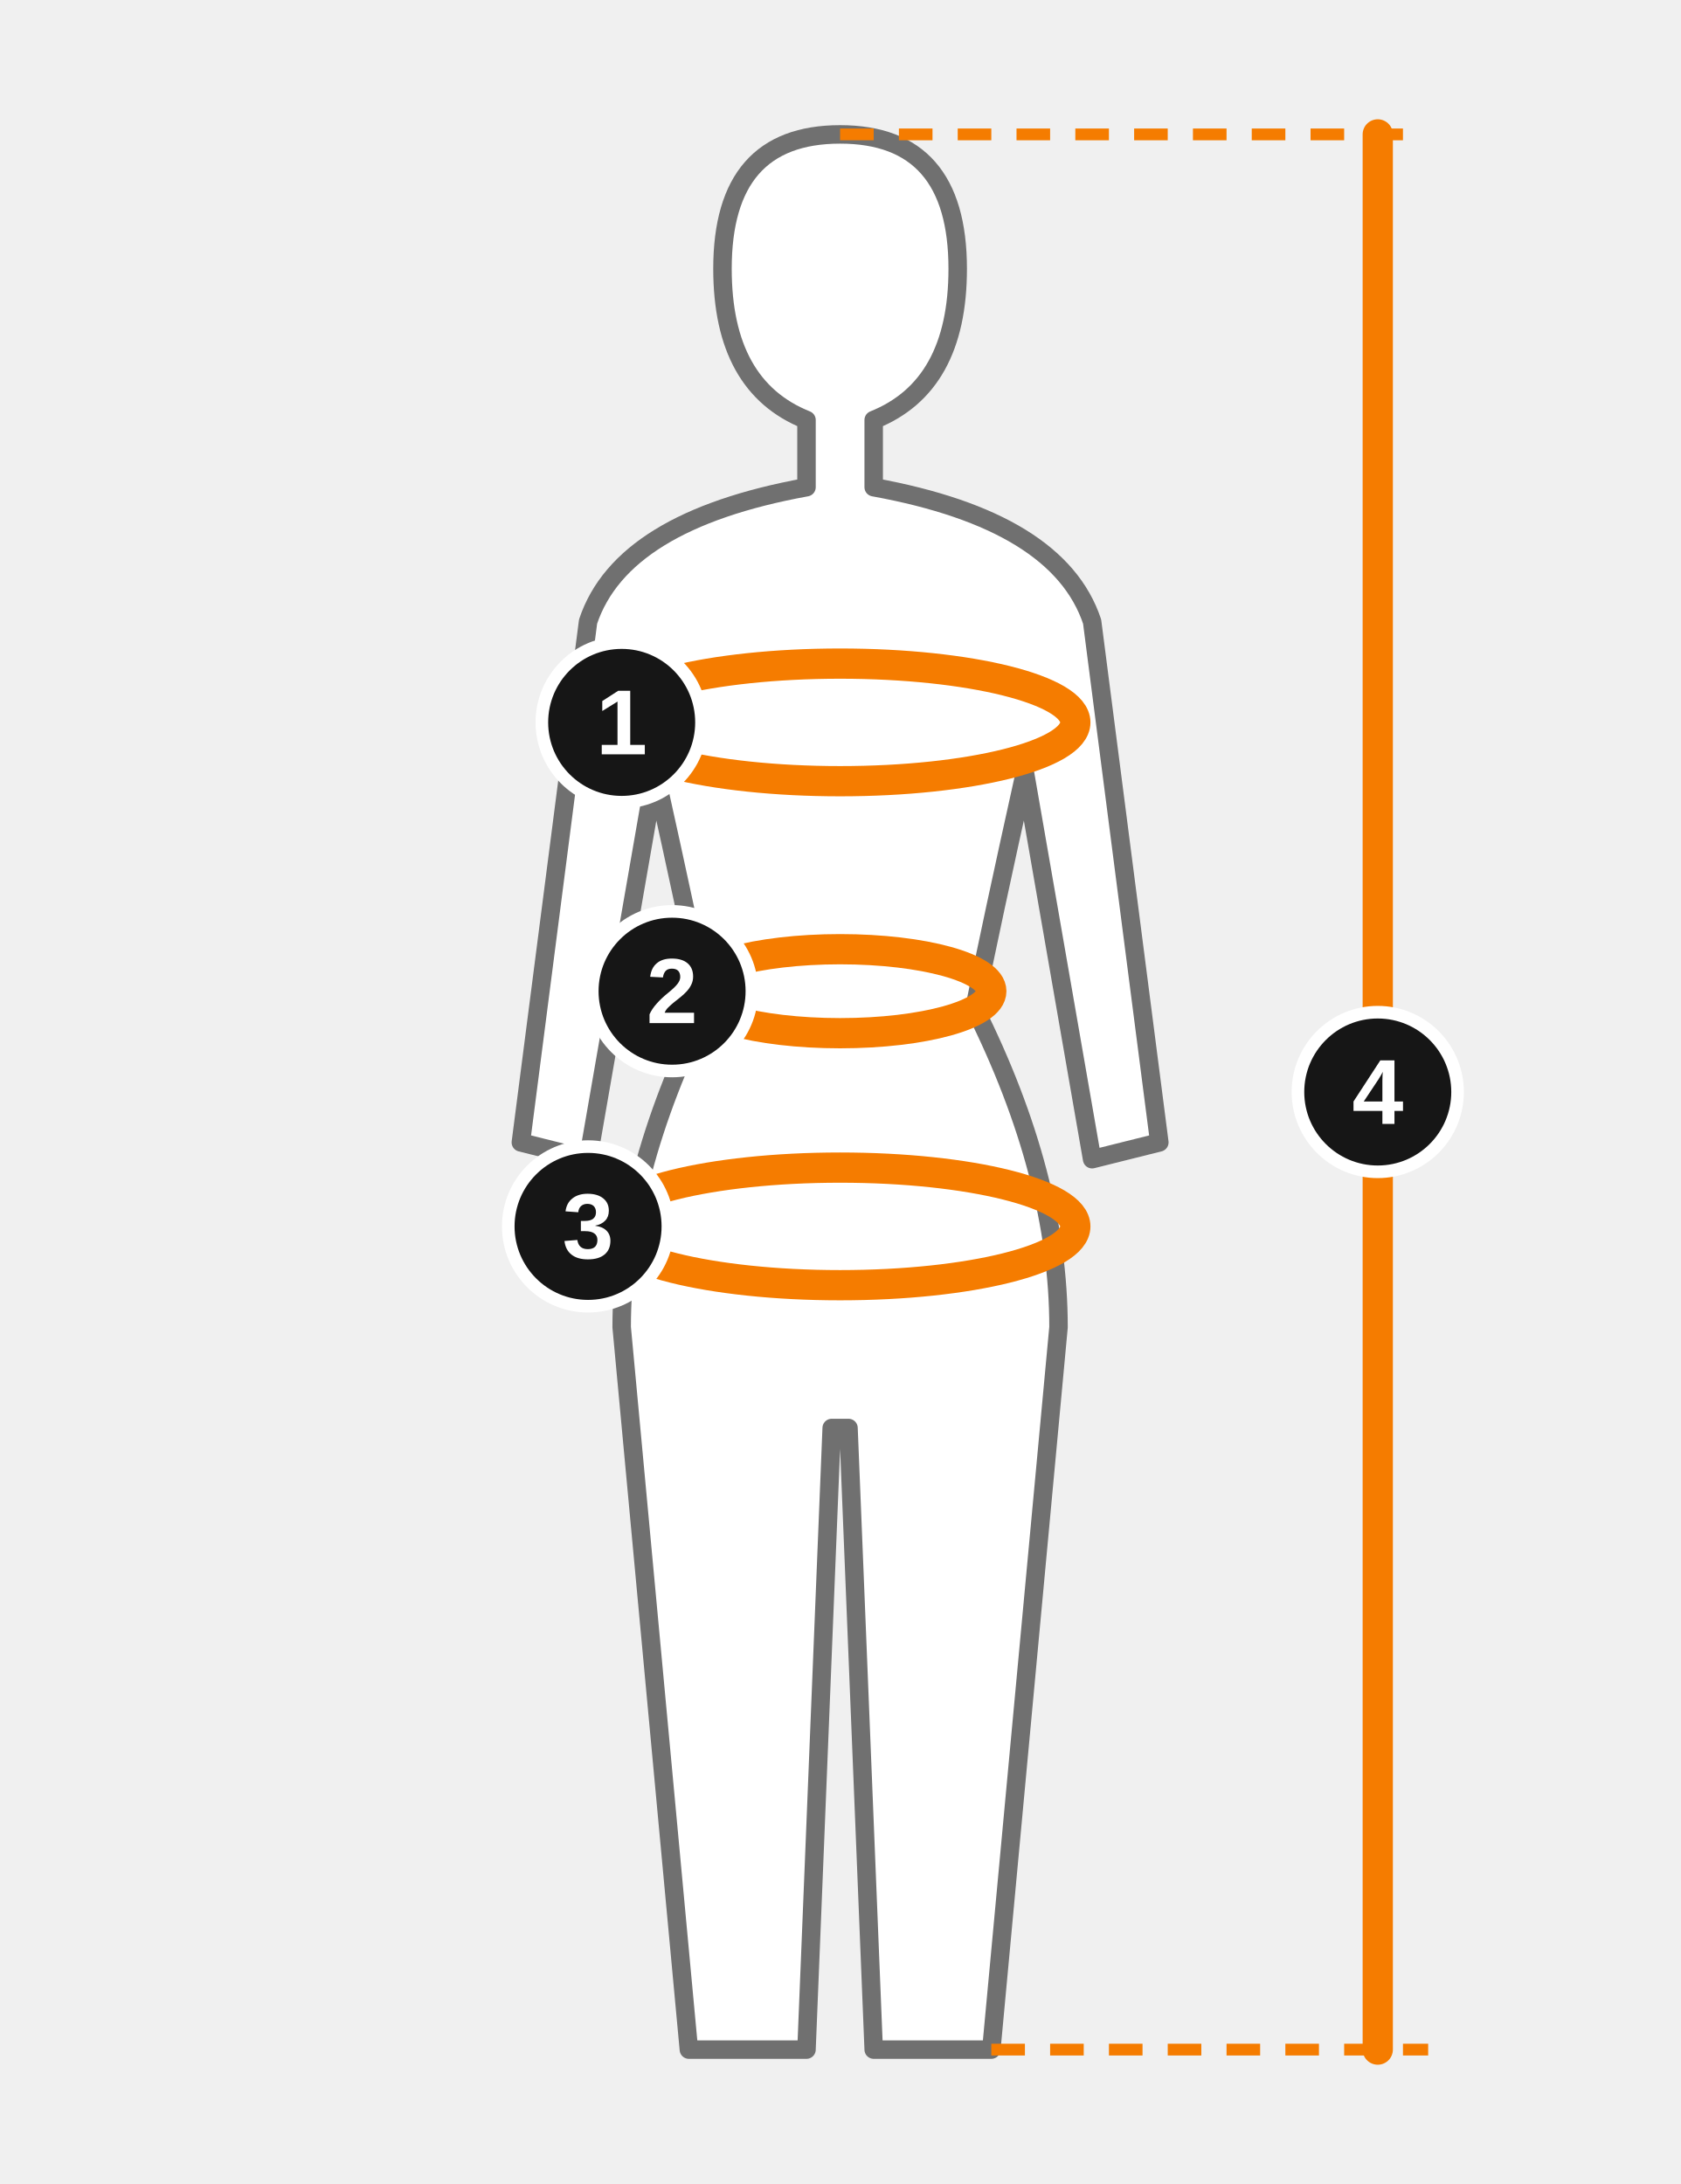
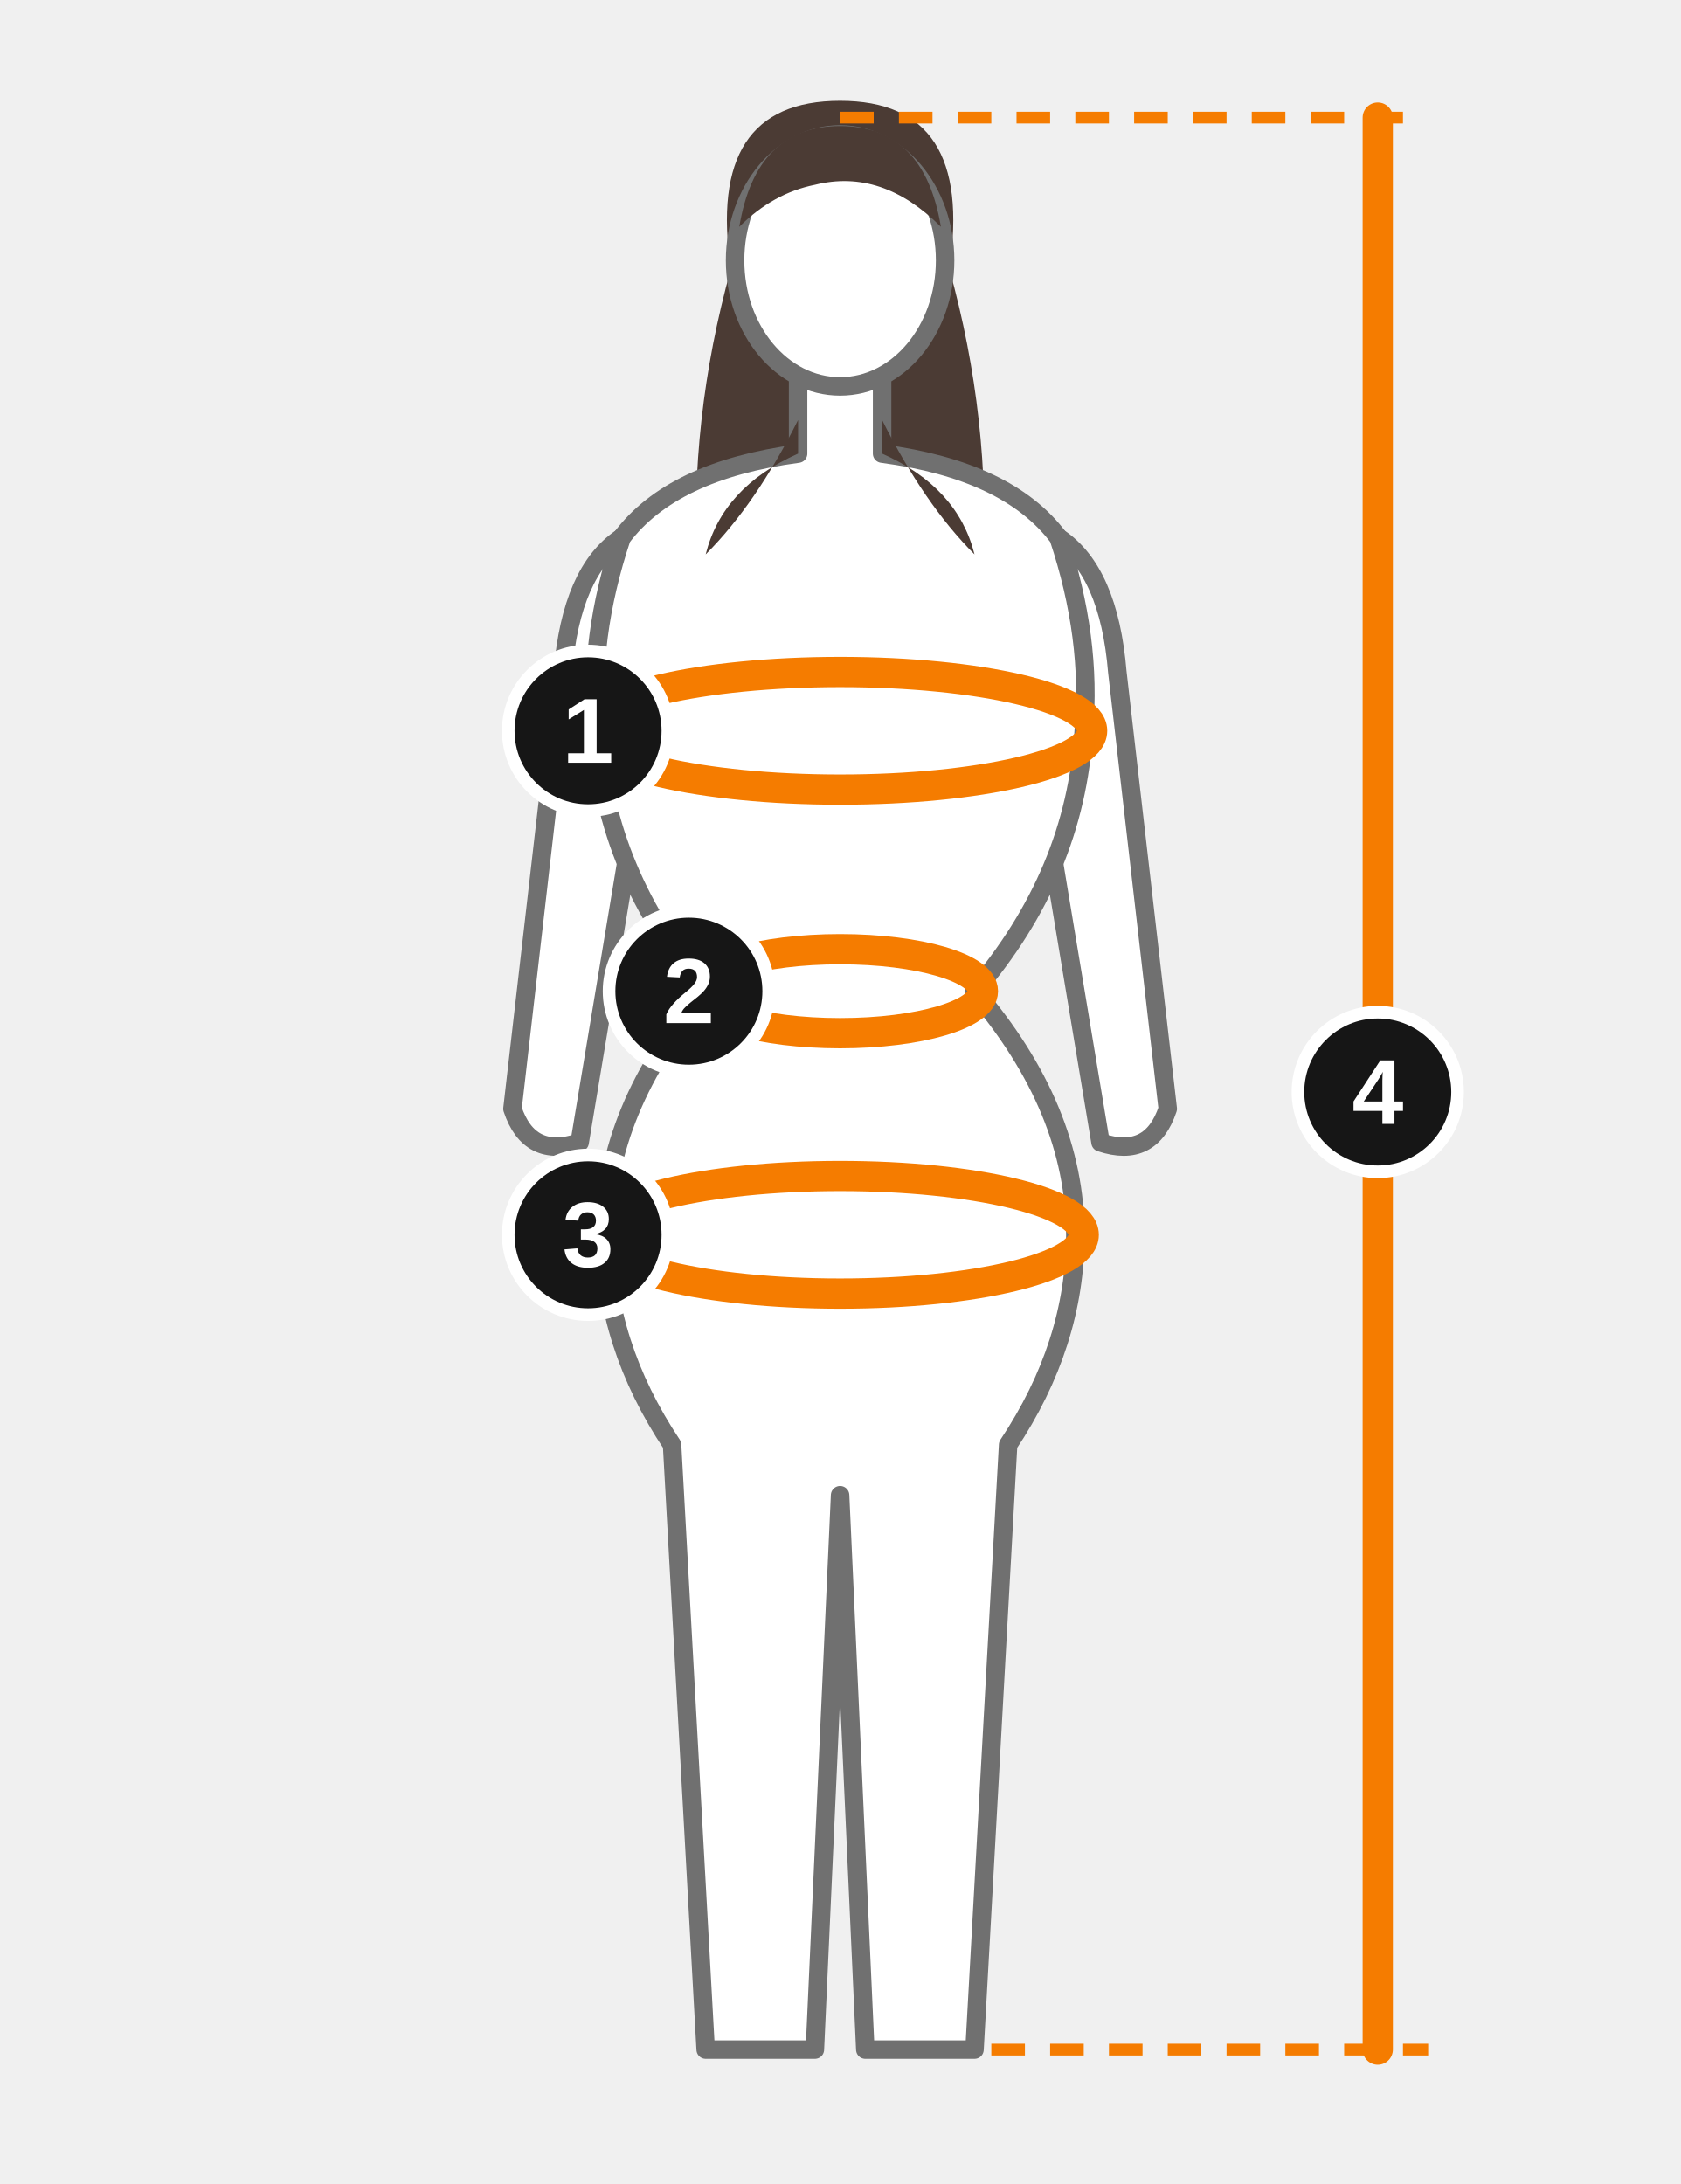
- <svg xmlns="http://www.w3.org/2000/svg" viewBox="0 0 200 260" width="200" height="260">
+ <svg xmlns="http://www.w3.org/2000/svg" viewBox="0 0 200 260" width="200" height="260" role="img" aria-label="Women's body measurements">
  <rect width="200" height="260" fill="none" />
-   <path d="M100 16 Q114 16 114 32 Q114 46 104 50 L104 58 Q126 62 130 74 L138 136 L130 138 L122 92 Q118 110 116 120 Q126 140 126 158 L118 244 L104 244 L101 170 L99 170 L96 244 L82 244 L74 158 Q74 140 84 120 Q82 110 78 92 L70 138 L62 136 L70 74 Q74 62 96 58 L96 50 Q86 46 86 32 Q86 16 100 16 Z" fill="#ffffff" stroke="#707070" stroke-width="2.2" stroke-linejoin="round" stroke-linecap="round" />
-   <ellipse cx="100" cy="86" rx="28" ry="7" fill="none" stroke="#F57C00" stroke-width="3.6" />
-   <ellipse cx="100" cy="118" rx="18" ry="5" fill="none" stroke="#F57C00" stroke-width="3.6" />
-   <ellipse cx="100" cy="146" rx="28" ry="7" fill="none" stroke="#F57C00" stroke-width="3.6" />
-   <line x1="100" y1="16" x2="170" y2="16" stroke="#F57C00" stroke-width="1.4" stroke-dasharray="4 3" />
+   <path d="M87 32 Q84 12 100 12 Q116 12 113 32 Q118 50 117 68 Q109 64 105 52 L95 52 Q91 64 83 68 Q82 50 87 32 Z" fill="#4b3b34" />
+   <path d="M74 64 Q68 68 67 80 L61 132 Q63 138 69 136 L76 94" fill="#ffffff" stroke="#707070" stroke-width="2.2" stroke-linejoin="round" stroke-linecap="round" />
+   <path d="M 126 64 Q 132 68 133 80 L 139 132 Q 137 138 131 136 L 124 94" fill="#ffffff" stroke="#707070" stroke-width="2.2" stroke-linejoin="round" stroke-linecap="round" />
+   <path d="M95 44 L95 54 Q80 56 74 64 Q70 76 71 87 Q72 104 84 118 Q72 132 72 147 Q72 160 80 172 L84 244 L97 244 L100 178 L103 244 L116 244 L120 172 Q128 160 128 147 Q128 132 116 118 Q128 104 129 87 Q130 76 126 64 Q120 56 105 54 L105 44 Z" fill="#ffffff" stroke="#707070" stroke-width="2.2" stroke-linejoin="round" stroke-linecap="round" />
+   <path d="M84 66 Q86 58 95 54 L95 50 Q90 60 84 66 Z M116 66 Q114 58 105 54 L105 50 Q110 60 116 66 Z" fill="#4b3b34" />
+   <ellipse cx="100" cy="31" rx="12.5" ry="15" fill="#ffffff" stroke="#707070" stroke-width="2.2" stroke-linejoin="round" stroke-linecap="round" />
+   <path d="M88 27 Q90 15 100 15 Q110 15 112 27 Q105 20 97 22 Q92 23 88 27 Z" fill="#4b3b34" />
+   <ellipse cx="100" cy="87" rx="30" ry="7" fill="none" stroke="#F57C00" stroke-width="3.6" />
+   <ellipse cx="100" cy="118" rx="17" ry="5" fill="none" stroke="#F57C00" stroke-width="3.6" />
+   <ellipse cx="100" cy="147" rx="29" ry="7" fill="none" stroke="#F57C00" stroke-width="3.6" />
+   <line x1="100" y1="14" x2="170" y2="14" stroke="#F57C00" stroke-width="1.4" stroke-dasharray="4 3" />
  <line x1="118" y1="244" x2="170" y2="244" stroke="#F57C00" stroke-width="1.4" stroke-dasharray="4 3" />
-   <line x1="164" y1="16" x2="164" y2="244" stroke="#F57C00" stroke-width="3.6" stroke-linecap="round" />
-   <circle cx="74" cy="86" r="9.5" fill="#161616" stroke="#ffffff" stroke-width="1.5" />
-   <text x="74" y="89.8" text-anchor="middle" font-family="Arial, Helvetica, sans-serif" font-size="11" font-weight="700" fill="#ffffff">1</text>
-   <circle cx="80" cy="118" r="9.5" fill="#161616" stroke="#ffffff" stroke-width="1.5" />
-   <text x="80" y="121.8" text-anchor="middle" font-family="Arial, Helvetica, sans-serif" font-size="11" font-weight="700" fill="#ffffff">2</text>
-   <circle cx="70" cy="146" r="9.5" fill="#161616" stroke="#ffffff" stroke-width="1.5" />
-   <text x="70" y="149.8" text-anchor="middle" font-family="Arial, Helvetica, sans-serif" font-size="11" font-weight="700" fill="#ffffff">3</text>
+   <line x1="164" y1="14" x2="164" y2="244" stroke="#F57C00" stroke-width="3.6" stroke-linecap="round" />
+   <circle cx="70" cy="87" r="9.5" fill="#161616" stroke="#ffffff" stroke-width="1.5" />
+   <text x="70" y="90.8" text-anchor="middle" font-family="Arial, Helvetica, sans-serif" font-size="11" font-weight="700" fill="#ffffff">1</text>
+   <circle cx="82" cy="118" r="9.5" fill="#161616" stroke="#ffffff" stroke-width="1.5" />
+   <text x="82" y="121.8" text-anchor="middle" font-family="Arial, Helvetica, sans-serif" font-size="11" font-weight="700" fill="#ffffff">2</text>
+   <circle cx="70" cy="147" r="9.5" fill="#161616" stroke="#ffffff" stroke-width="1.5" />
+   <text x="70" y="150.8" text-anchor="middle" font-family="Arial, Helvetica, sans-serif" font-size="11" font-weight="700" fill="#ffffff">3</text>
  <circle cx="164" cy="130" r="9.5" fill="#161616" stroke="#ffffff" stroke-width="1.5" />
  <text x="164" y="133.8" text-anchor="middle" font-family="Arial, Helvetica, sans-serif" font-size="11" font-weight="700" fill="#ffffff">4</text>
</svg>
